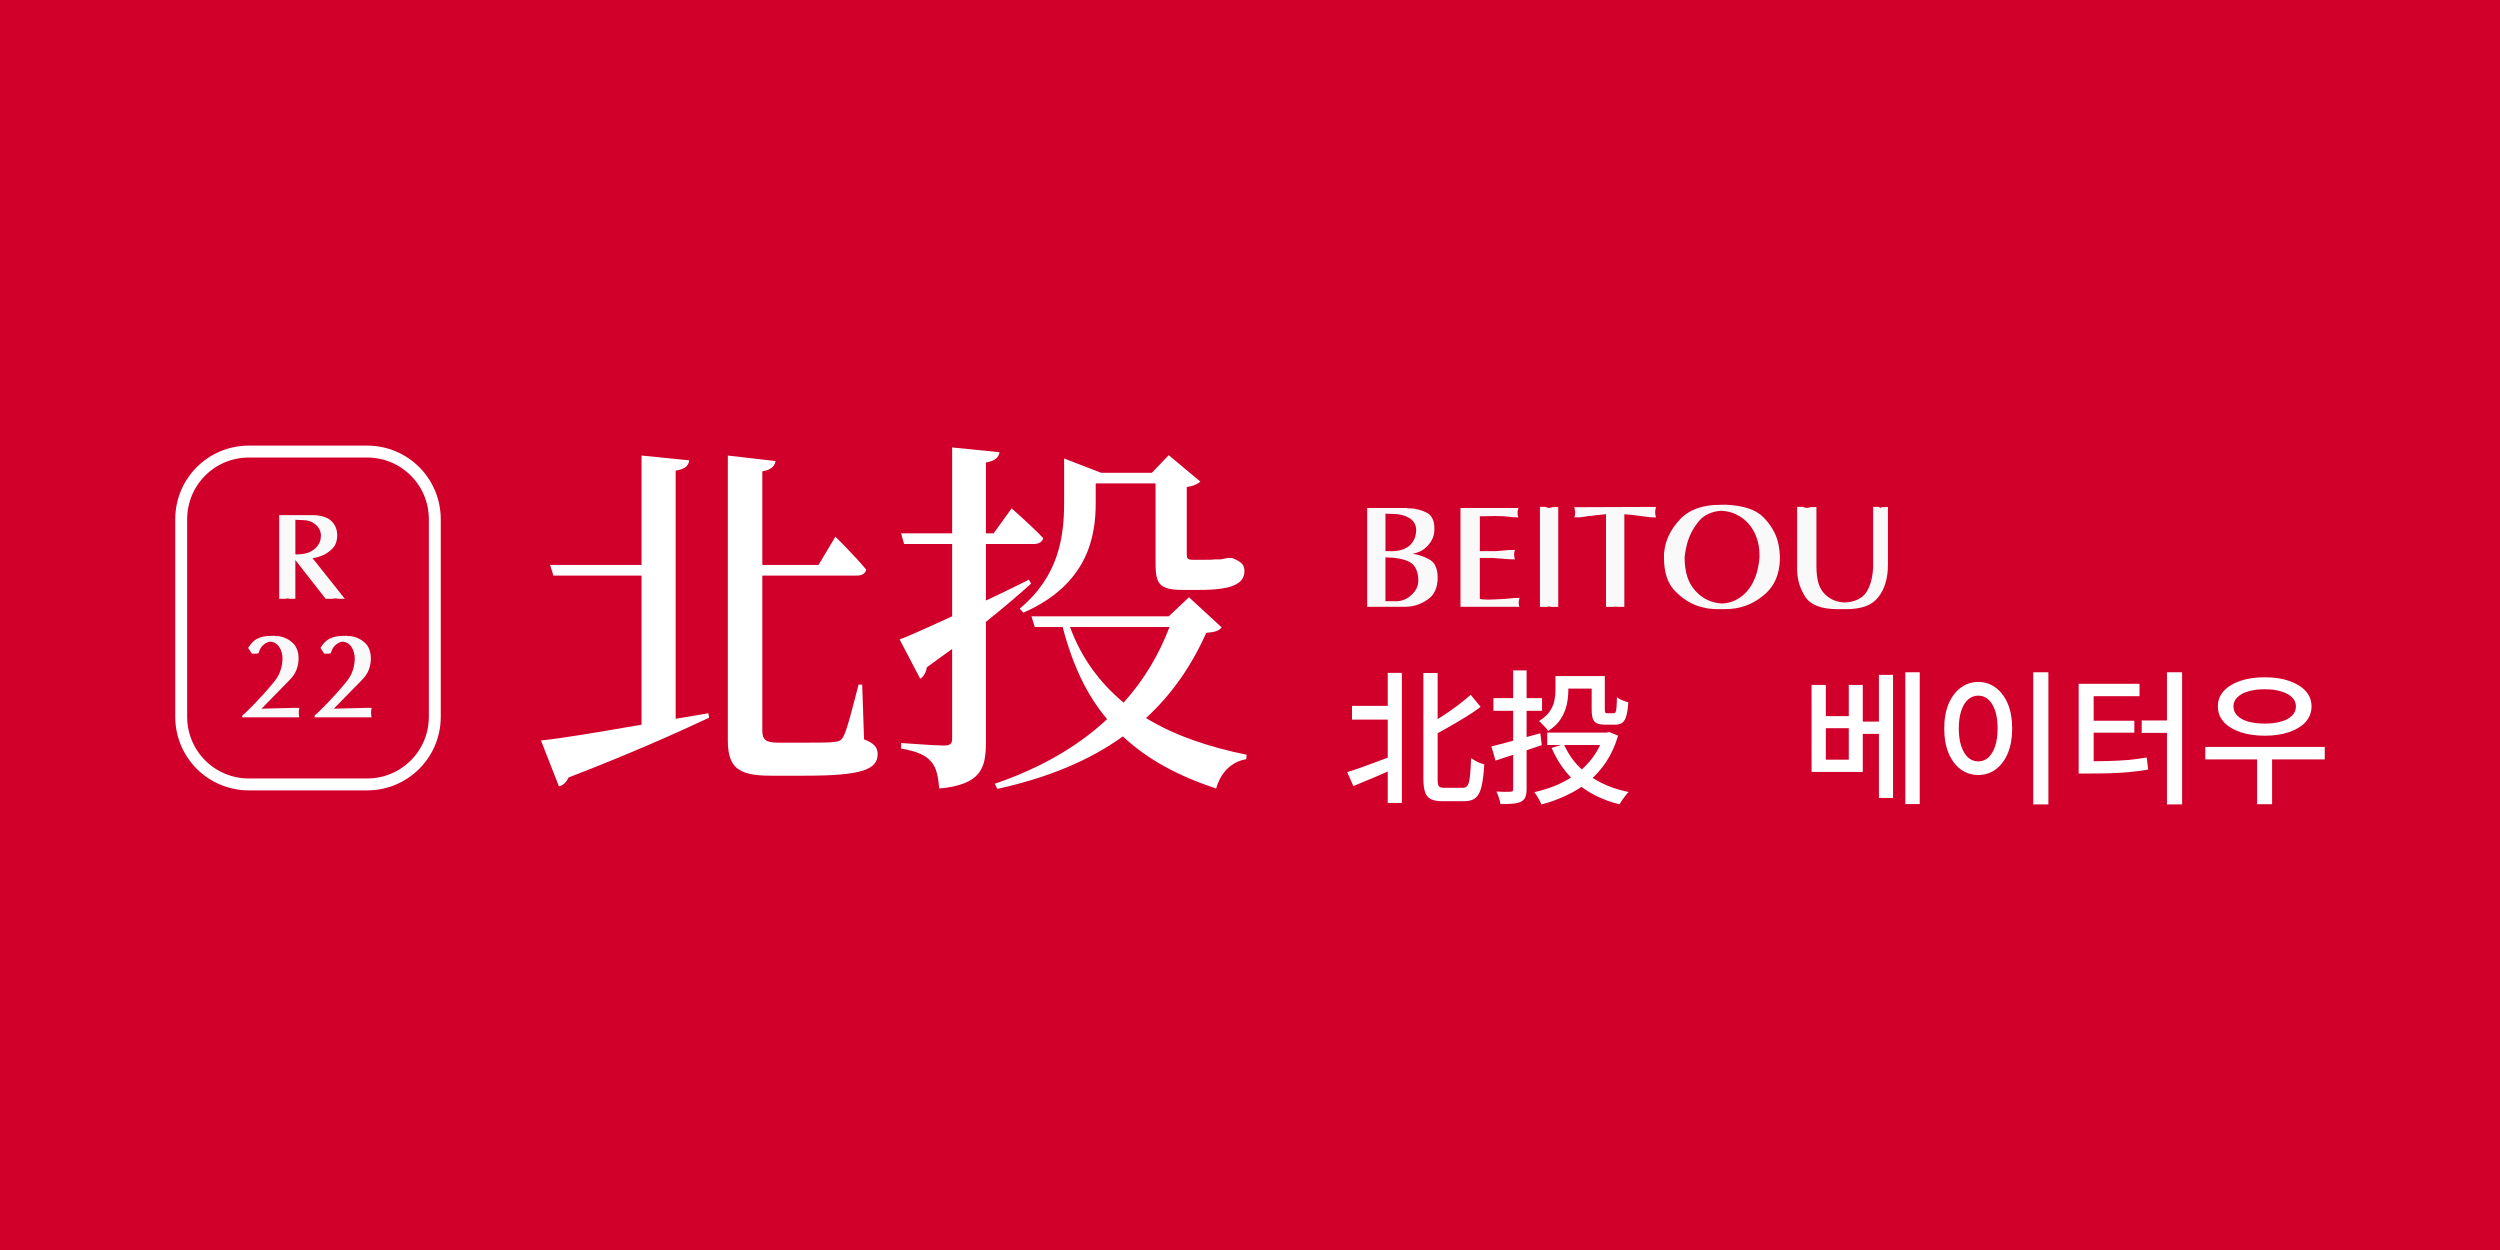
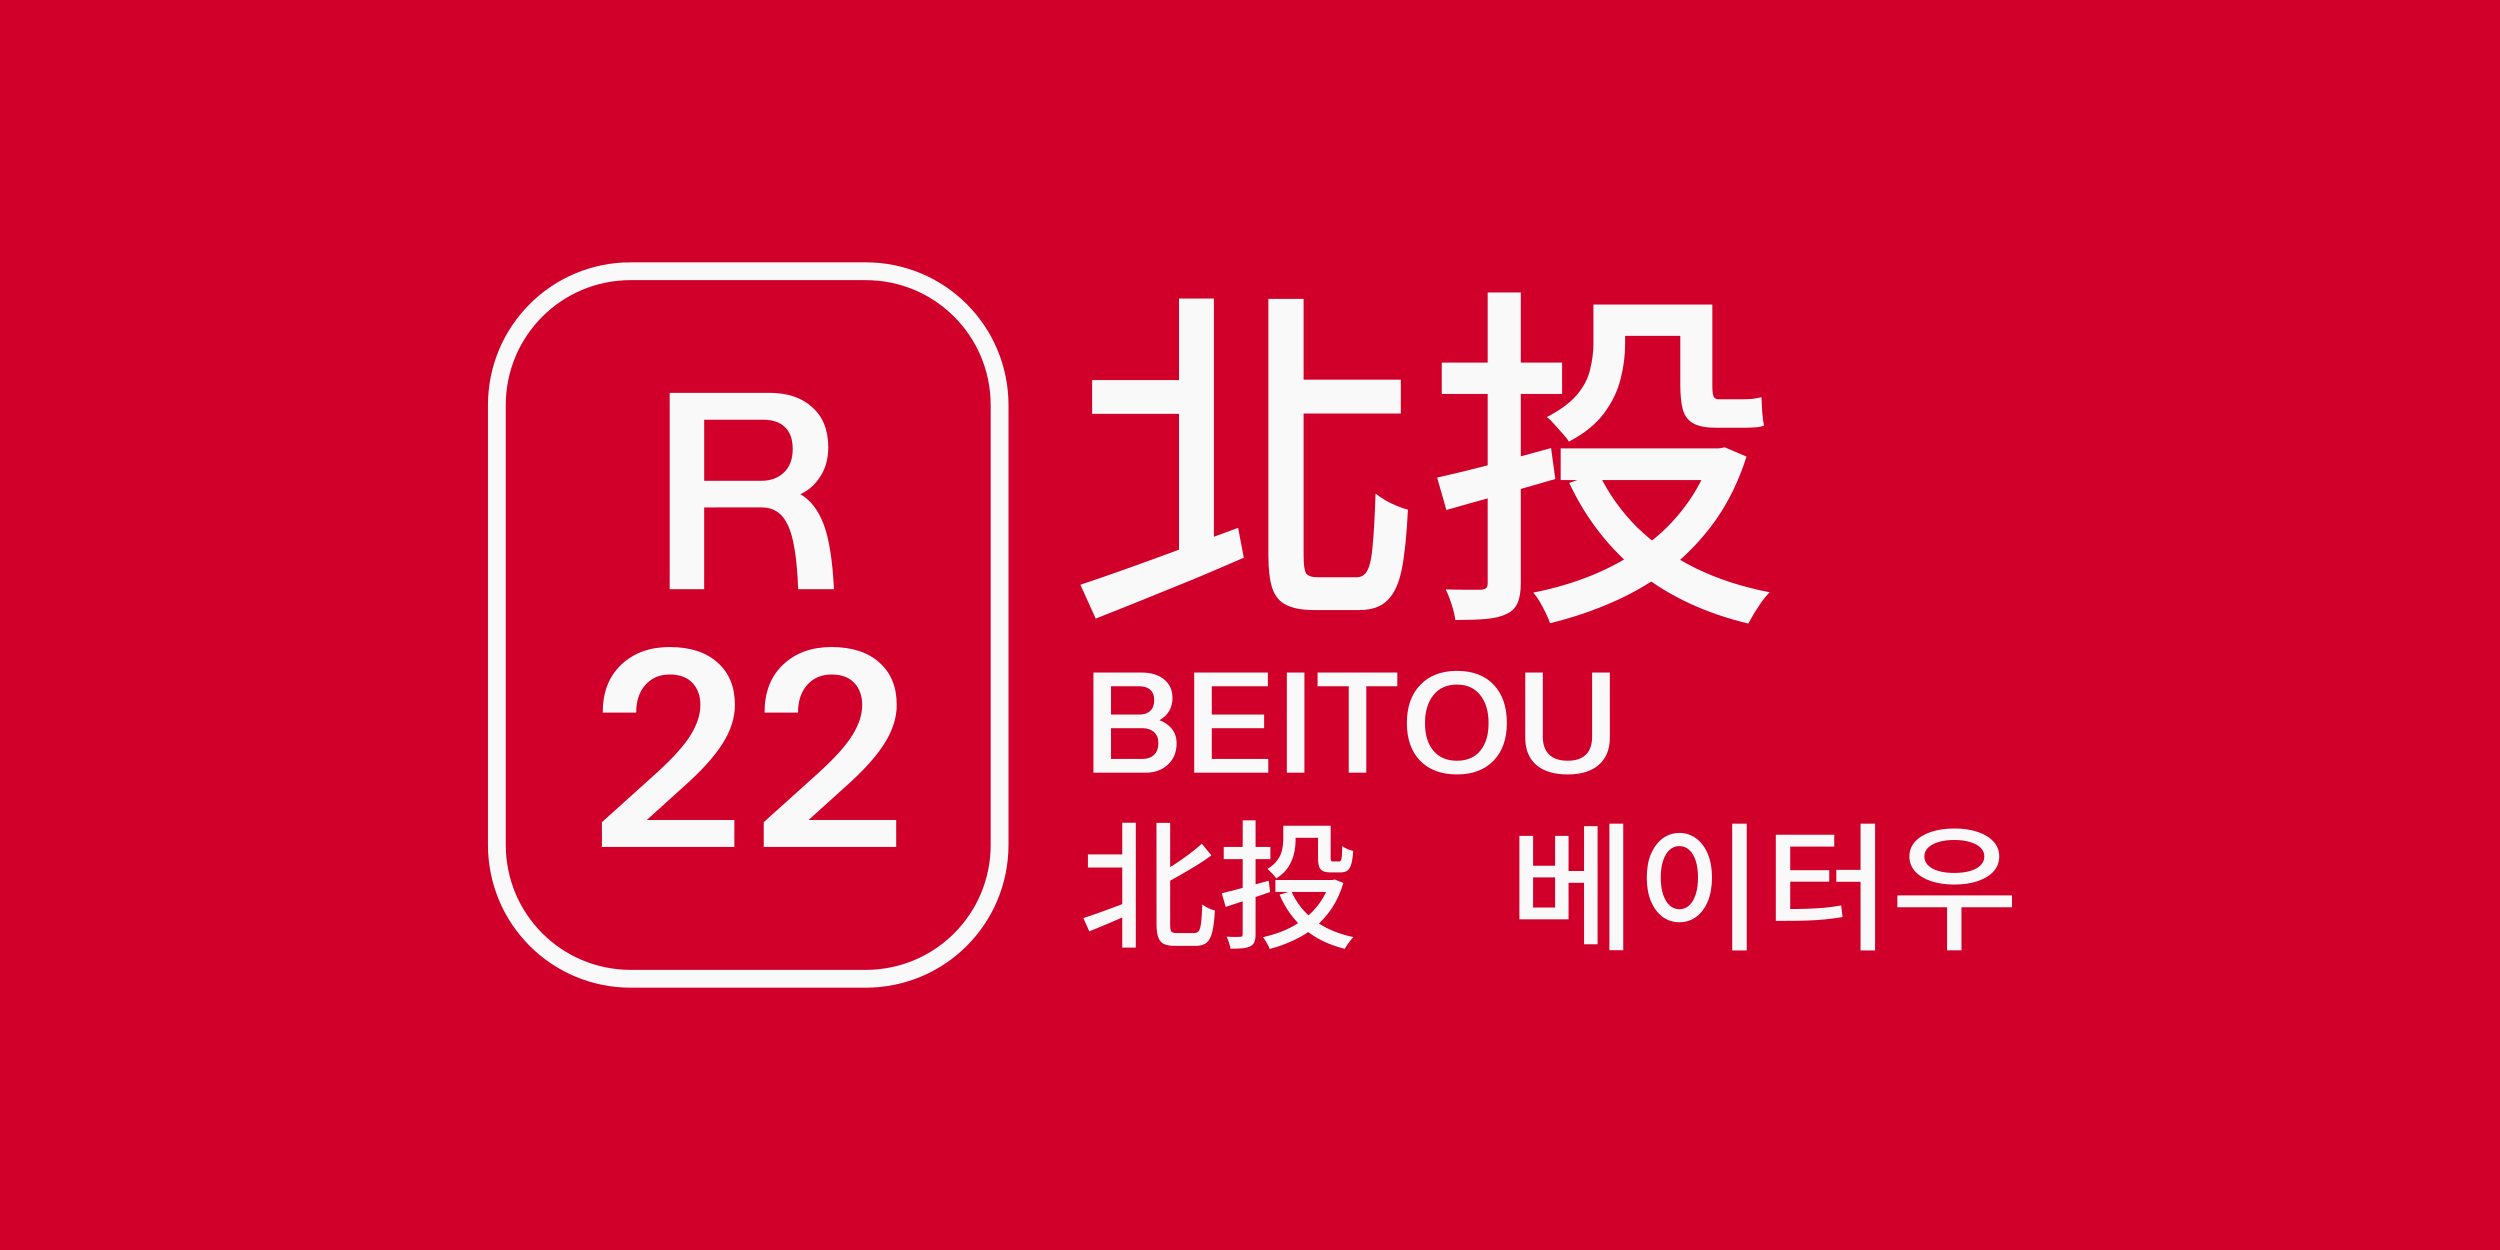
<svg xmlns="http://www.w3.org/2000/svg" width="500" height="250" viewBox="0 0 132.292 66.146" version="1.1" id="svg1">
  <defs id="defs1">
+     <rect x="560.666" y="34.145" width="279.324" height="128.591" id="rect6" />
    <rect x="157.858" y="62.351" width="329.076" height="135.094" id="rect4" />
+     <rect x="157.858" y="62.351" width="329.076" height="135.094" id="rect4-5" />
  </defs>
  <g id="layer1">
-     <path id="rect5" style="fill:#d0002b;stroke-width:0.953" d="M -2.5431316e-6,-1.2715658e-6 H 132.292 V 66.146 H -2.5431316e-6 Z" />
-     <g id="g16" transform="matrix(1.019923,0,0,1.019923,-16.89822,8.434719)">
-       <g id="g2" transform="matrix(1.07542,0,0,1.07542,18.3325,-6.187451)">
-         <g id="g4" transform="translate(1.067273)">
-           <path id="rect6" style="fill:#d0002b;stroke:#ffffff;stroke-width:0.575" d="m 9.301,19.849 h 5.701 c 1.81,0 3.267,1.457 3.267,3.267 v 9.525 c 0,1.81 -1.457,3.267 -3.267,3.267 H 9.301 c -1.81,0 -3.267,-1.457 -3.267,-3.267 v -9.525 c 0,-1.81 1.457,-3.267 3.267,-3.267 z" />
-           <path style="font-weight:bold;font-size:5.821px;line-height:1.25;font-family:'Optima Bold';-inkscape-font-specification:'Optima Bold,  Bold';fill:#f9f9f9;stroke-width:0.265" d="m 10.761,26.949 v -4.034 h 0.233 1.42 q 0.291,0.012 0.506,0.081 0.221,0.07 0.361,0.204 0.14,0.14 0.21,0.314 0.07,0.169 0.07,0.373 0,0.198 -0.058,0.361 -0.052,0.157 -0.169,0.274 -0.111,0.116 -0.239,0.204 -0.122,0.087 -0.256,0.14 -0.064,0.023 -0.128,0.047 -0.058,0.023 -0.122,0.035 -0.058,0.017 -0.116,0.029 -0.058,0.006 -0.105,0.012 l 1.56,1.962 H 13.695 q -0.023,0 -0.047,0 -0.017,0 -0.041,-0.006 -0.023,0 -0.047,0 -0.017,-0.006 -0.035,-0.012 -0.017,0 -0.035,0 -0.012,0 -0.023,0 -0.006,0 -0.012,0 -0.006,0 -0.017,0 -0.006,0.006 -0.012,0.006 -0.006,0 -0.017,0 -0.041,0.006 -0.087,0.012 -0.041,0 -0.087,0 h -0.233 l -1.461,-1.868 v 1.868 H 11.308 q -0.017,0 -0.035,0 -0.017,0 -0.035,-0.006 -0.006,0 -0.017,0 -0.006,0 -0.012,-0.006 -0.012,0 -0.017,0 -0.006,-0.006 -0.017,-0.006 -0.006,0 -0.012,0 -0.006,0 -0.006,0 -0.006,0.006 -0.012,0.006 -0.006,0 -0.012,0 -0.035,0.006 -0.07,0.012 -0.035,0 -0.07,0 h -0.233 v 0 z m 0.78,-2.154 q 0.012,0.012 0.029,0.017 0.017,0 0.035,0 0.221,-0.006 0.396,-0.041 0.175,-0.035 0.291,-0.105 0.134,-0.076 0.221,-0.157 0.093,-0.087 0.146,-0.18 0.041,-0.064 0.064,-0.128 0.029,-0.07 0.035,-0.128 0.012,-0.064 0.012,-0.111 0.006,-0.047 0.006,-0.076 0,-0.029 -0.006,-0.064 -0.006,-0.035 -0.017,-0.081 -0.006,-0.047 -0.029,-0.093 -0.023,-0.047 -0.052,-0.099 -0.041,-0.076 -0.116,-0.146 -0.076,-0.07 -0.175,-0.128 -0.099,-0.064 -0.239,-0.093 -0.14,-0.029 -0.326,-0.029 l -0.274,-0.012 v 1.653 0 z" id="text6" aria-label="R" />
-           <path style="font-weight:bold;font-size:5.821px;line-height:1.25;font-family:'Optima Bold';-inkscape-font-specification:'Optima Bold,  Bold';fill:#f9f9f9;stroke-width:0.265" d="m 9.264,29.325 q 0.099,-0.163 0.21,-0.279 0.116,-0.116 0.244,-0.175 0.128,-0.064 0.274,-0.093 0.151,-0.035 0.326,-0.035 l 0.233,-0.006 q 0.012,0.006 0.017,0.006 0.006,0 0.017,0 0.006,0.006 0.012,0.006 0.012,0 0.017,0 0.017,0 0.035,0 0.017,0 0.035,0 0.186,0.017 0.361,0.093 0.175,0.07 0.332,0.204 0.157,0.128 0.239,0.332 0.081,0.198 0.081,0.466 0,0.122 -0.023,0.25 -0.023,0.128 -0.07,0.262 -0.047,0.134 -0.14,0.274 -0.093,0.134 -0.227,0.268 l -1.327,1.356 1.595,-0.041 h 0.233 q -0.006,0.035 -0.012,0.064 -0.006,0.023 -0.012,0.052 -0.006,0.023 -0.006,0.052 0,0.023 0,0.052 0,0.029 0,0.064 0,0.029 0.006,0.058 0,0.029 0.006,0.064 0.012,0.029 0.017,0.052 H 11.505 8.985 v -0.093 q 0.047,-0.035 0.093,-0.076 0.047,-0.047 0.093,-0.087 0.047,-0.047 0.093,-0.093 0.052,-0.047 0.099,-0.099 0.017,-0.017 0.035,-0.035 0.017,-0.017 0.041,-0.035 0.017,-0.017 0.035,-0.035 0.017,-0.023 0.035,-0.041 0.017,-0.017 0.035,-0.035 0.017,-0.017 0.041,-0.041 0.017,-0.017 0.035,-0.035 0.017,-0.023 0.035,-0.041 0.18,-0.186 0.338,-0.361 0.163,-0.18 0.309,-0.349 0.146,-0.169 0.239,-0.291 0.099,-0.128 0.146,-0.215 0.041,-0.064 0.076,-0.14 0.035,-0.076 0.058,-0.151 0.029,-0.081 0.047,-0.163 0.017,-0.081 0.035,-0.169 0,-0.029 0,-0.058 0.006,-0.035 0.012,-0.064 0,-0.017 0,-0.029 0,-0.017 0.006,-0.035 0,-0.012 0,-0.029 0,-0.017 0,-0.035 0,-0.163 -0.041,-0.303 -0.041,-0.146 -0.122,-0.268 -0.07,-0.105 -0.175,-0.169 -0.105,-0.064 -0.256,-0.076 -0.076,0.006 -0.146,0.041 -0.07,0.029 -0.134,0.076 -0.076,0.058 -0.134,0.128 -0.052,0.07 -0.087,0.146 -0.006,0.023 -0.017,0.047 -0.006,0.017 -0.017,0.035 -0.006,0.023 -0.012,0.041 -0.006,0.017 -0.006,0.035 l -0.093,0.029 H 9.445 L 9.264,29.325 v 0 z m 3.487,0 q 0.099,-0.163 0.21,-0.279 0.116,-0.116 0.244,-0.175 0.128,-0.064 0.274,-0.093 0.151,-0.035 0.326,-0.035 l 0.233,-0.006 q 0.012,0.006 0.017,0.006 0.006,0 0.017,0 0.006,0.006 0.012,0.006 0.012,0 0.017,0 0.017,0 0.035,0 0.017,0 0.035,0 0.186,0.017 0.361,0.093 0.175,0.07 0.332,0.204 0.157,0.128 0.239,0.332 0.081,0.198 0.081,0.466 0,0.122 -0.023,0.25 -0.023,0.128 -0.07,0.262 -0.047,0.134 -0.14,0.274 -0.093,0.134 -0.227,0.268 l -1.327,1.356 1.595,-0.041 h 0.233 q -0.006,0.035 -0.012,0.064 -0.006,0.023 -0.012,0.052 -0.006,0.023 -0.006,0.052 0,0.023 0,0.052 0,0.029 0,0.064 0,0.029 0.006,0.058 0,0.029 0.006,0.064 0.012,0.029 0.017,0.052 h -0.233 -2.52 v -0.093 q 0.047,-0.035 0.093,-0.076 0.047,-0.047 0.093,-0.087 0.047,-0.047 0.093,-0.093 0.052,-0.047 0.099,-0.099 0.017,-0.017 0.035,-0.035 0.017,-0.017 0.041,-0.035 0.017,-0.017 0.035,-0.035 0.017,-0.023 0.035,-0.041 0.017,-0.017 0.035,-0.035 0.017,-0.017 0.041,-0.041 0.017,-0.017 0.035,-0.035 0.017,-0.023 0.035,-0.041 0.18,-0.186 0.338,-0.361 0.163,-0.18 0.309,-0.349 0.146,-0.169 0.239,-0.291 0.099,-0.128 0.146,-0.215 0.041,-0.064 0.076,-0.14 0.035,-0.076 0.058,-0.151 0.029,-0.081 0.047,-0.163 0.017,-0.081 0.035,-0.169 0,-0.029 0,-0.058 0.006,-0.035 0.012,-0.064 0,-0.017 0,-0.029 0,-0.017 0.006,-0.035 0,-0.012 0,-0.029 0,-0.017 0,-0.035 0,-0.163 -0.041,-0.303 -0.041,-0.146 -0.122,-0.268 -0.07,-0.105 -0.175,-0.169 -0.105,-0.064 -0.256,-0.076 -0.076,0.006 -0.146,0.041 -0.07,0.029 -0.134,0.076 -0.076,0.058 -0.134,0.128 -0.052,0.07 -0.087,0.146 -0.006,0.023 -0.017,0.047 -0.006,0.017 -0.017,0.035 -0.006,0.023 -0.012,0.041 -0.006,0.017 -0.006,0.035 l -0.093,0.029 h -0.233 l -0.18,-0.274 v 0 z" id="text6-8" aria-label="22" />
+     <rect style="fill:#d0002b;fill-opacity:1;stroke:none;stroke-width:0.953;stroke-dasharray:none" id="rect5" width="132.292" height="66.146" x="-2.5431316e-06" y="-1.2715658e-06" ry="0" />
+     <text xml:space="preserve" transform="matrix(0.3161529,0,0,0.3161529,-10.47434,-6.446201)" id="text6" style="font-size:55px;line-height:1.25;font-family:'Microsoft JhengHei';-inkscape-font-specification:'Microsoft JhengHei';white-space:pre;shape-inside:url(#rect6);display:inline" />
+     <g id="g4" transform="translate(13.01158,-9.518548)">
+       <g id="g6" transform="translate(-19.05673)">
+         <g id="g5" transform="translate(23.51355,9.518547)">
+           <path id="rect1" style="fill-opacity:0;stroke:#f9f9f9;stroke-width:0.943" d="m 15.913,14.353 h 12.425 c 3.927,0 7.089,3.161 7.089,7.089 v 23.263 c 0,3.927 -3.161,7.089 -7.089,7.089 H 15.913 c -3.927,0 -7.089,-3.161 -7.089,-7.089 V 21.441 c 0,-3.927 3.161,-7.089 7.089,-7.089 z" />
+           <path style="font-size:14.371px;line-height:1.25;font-family:'AR UDJingXiHeiE1G30 EB';-inkscape-font-specification:'AR UDJingXiHeiE1G30 EB';fill:#f9f9f9;stroke-width:0.299" d="m 24.479,23.762 q 0,-0.762 -0.402,-1.15 -0.402,-0.402 -1.164,-0.402 h -3.118 v 3.233 h 3.018 q 0.747,0 1.207,-0.445 0.46,-0.445 0.46,-1.236 z m -4.685,3.09 v 4.326 h -1.825 v -10.39 h 5.288 q 1.423,0 2.256,0.762 0.848,0.747 0.848,2.127 0,0.905 -0.431,1.552 -0.417,0.647 -1.049,0.92 0.805,0.46 1.236,1.595 0.431,1.135 0.546,3.435 H 24.767 Q 24.68,28.763 24.235,27.814 23.804,26.851 22.841,26.851 Z" id="text2" aria-label="R" />
+           <path style="font-size:14.392px;line-height:1.25;font-family:'AR UDJingXiHeiE1G30 EB';-inkscape-font-specification:'AR UDJingXiHeiE1G30 EB';fill:#f9f9f9;stroke-width:0.262" d="m 14.426,37.707 q 0,-1.612 0.979,-2.533 0.979,-0.935 2.562,-0.935 1.626,0 2.533,0.82 0.921,0.806 0.921,2.245 0,1.022 -0.662,2.058 -0.648,1.022 -2.044,2.259 l -1.957,1.77 h 4.634 v 1.425 H 14.383 V 43.507 l 2.907,-2.619 q 1.281,-1.166 1.785,-1.986 0.518,-0.835 0.518,-1.597 0,-0.72 -0.417,-1.166 -0.417,-0.446 -1.209,-0.446 -0.792,0 -1.281,0.547 -0.489,0.547 -0.489,1.468 z m 8.563,0 q 0,-1.612 0.979,-2.533 0.979,-0.935 2.562,-0.935 1.626,0 2.533,0.82 0.921,0.806 0.921,2.245 0,1.022 -0.662,2.058 -0.648,1.022 -2.044,2.259 l -1.957,1.77 h 4.634 v 1.425 H 22.946 V 43.507 l 2.907,-2.619 q 1.281,-1.166 1.785,-1.986 0.518,-0.835 0.518,-1.597 0,-0.72 -0.417,-1.166 -0.417,-0.446 -1.209,-0.446 -0.792,0 -1.281,0.547 -0.489,0.547 -0.489,1.468 z" id="text3" aria-label="22" />
+           <path style="font-weight:500;font-size:72px;line-height:1.25;font-family:'Noto Sans TC';-inkscape-font-specification:'Noto Sans TC Medium';white-space:pre;fill:#f9f9f9" d="m 162.249,92.385 h 21.24 v 6.84 h -21.24 z m 35.64,-16.416 h 7.128 v 51.912 q 0,2.808 0.504,3.6 0.576,0.792 2.448,0.792 0.504,0 1.512,0 1.08,0 2.304,0 1.224,0 2.304,0 1.08,0 1.584,0 1.512,0 2.232,-1.368 0.792,-1.44 1.08,-5.112 0.36,-3.744 0.576,-10.44 0.864,0.648 2.016,1.368 1.152,0.648 2.376,1.152 1.224,0.504 2.16,0.72 -0.36,7.488 -1.224,11.952 -0.864,4.392 -2.88,6.336 -1.944,2.016 -5.688,2.016 -0.576,0 -1.872,0 -1.296,0 -2.808,0 -1.512,0 -2.808,0 -1.224,0 -1.8,0 -3.456,0 -5.472,-1.008 -2.016,-0.936 -2.88,-3.384 -0.792,-2.448 -0.792,-6.696 z m -18.072,-0.072 h 7.056 v 53.496 h -7.056 z m -19.944,57.888 q 3.888,-1.296 9.144,-3.168 5.256,-1.872 11.088,-4.032 5.904,-2.16 11.664,-4.32 l 1.152,6.048 q -5.112,2.232 -10.44,4.464 -5.328,2.16 -10.296,4.176 -4.968,2.016 -9.216,3.672 z m 41.76,-41.472 h 23.04 v 6.84 h -23.04 z m 30.384,19.8 q 4.536,-1.008 10.656,-2.592 6.12,-1.656 12.384,-3.384 l 0.864,6.264 q -5.688,1.656 -11.52,3.312 -5.76,1.584 -10.512,2.952 z m 0.936,-23.256 h 24.336 v 6.336 h -24.336 z m 9.288,-14.184 h 6.696 v 58.752 q 0,2.592 -0.648,4.032 -0.648,1.512 -2.232,2.232 -1.584,0.792 -4.104,1.008 -2.52,0.216 -6.264,0.216 -0.144,-1.296 -0.72,-3.096 -0.576,-1.8 -1.224,-3.096 2.304,0.072 4.32,0.072 2.088,0 2.808,0 0.792,-0.072 1.08,-0.36 0.288,-0.288 0.288,-1.008 z m 22.896,2.448 h 19.152 v 6.336 h -19.152 z m -8.136,29.088 h 32.976 v 6.408 h -32.976 z m 30.6,0 h 1.368 l 1.224,-0.216 4.392,1.872 q -2.304,7.272 -6.264,12.888 -3.96,5.544 -9.144,9.648 -5.184,4.032 -11.376,6.768 -6.12,2.736 -12.96,4.392 -0.288,-0.936 -0.864,-2.088 -0.576,-1.152 -1.224,-2.304 -0.648,-1.08 -1.296,-1.8 6.264,-1.224 11.952,-3.528 5.76,-2.376 10.512,-5.832 4.824,-3.456 8.28,-8.136 3.528,-4.68 5.4,-10.584 z m -22.968,4.896 q 2.952,6.192 7.848,11.088 4.968,4.824 11.736,8.208 6.768,3.312 15.048,4.896 -0.72,0.72 -1.584,1.872 -0.792,1.152 -1.512,2.304 -0.72,1.224 -1.224,2.16 -12.888,-3.096 -21.96,-10.224 -9.072,-7.2 -14.256,-18.216 z m -1.008,-33.984 h 6.408 v 8.064 q 0,3.456 -0.936,7.056 -0.864,3.528 -3.312,6.84 -2.448,3.312 -7.128,5.76 -0.36,-0.648 -1.224,-1.584 -0.864,-1.008 -1.728,-1.944 -0.864,-1.008 -1.512,-1.44 4.176,-2.16 6.192,-4.608 2.016,-2.448 2.592,-5.112 0.648,-2.664 0.648,-5.112 z m 17.568,0 h 6.48 v 16.272 q 0,1.584 0.216,2.232 0.216,0.648 1.08,0.648 0.432,0 1.44,0 1.008,0 1.944,0 1.008,0 1.44,0 0.864,0 1.944,-0.072 1.152,-0.144 1.872,-0.36 0.072,1.296 0.144,2.952 0.144,1.656 0.36,2.808 -0.72,0.288 -1.872,0.36 -1.152,0.072 -2.304,0.072 -0.576,0 -1.728,0 -1.08,0 -2.16,0 -1.08,0 -1.656,0 -2.952,0 -4.536,-0.864 -1.584,-0.864 -2.16,-2.808 -0.504,-1.944 -0.504,-5.04 z" id="text4" transform="matrix(0.2616676,0,0,0.2616676,-2.1315,-4.06332)" aria-label="北投" />
+           <path style="font-size:7.327px;line-height:1.25;font-family:'AR UDJingXiHeiE1G30 EB';-inkscape-font-specification:'AR UDJingXiHeiE1G30 EB';fill:#f9f9f9;stroke-width:0.262" d="m 43.176,40.886 h -2.784 v -5.297 h 2.55 q 0.755,0 1.194,0.366 0.44,0.366 0.44,0.974 0,0.396 -0.176,0.696 -0.169,0.293 -0.513,0.484 0.447,0.176 0.674,0.484 0.234,0.308 0.234,0.733 0,0.703 -0.462,1.136 -0.462,0.425 -1.158,0.425 z m 0.432,-3.839 q 0,-0.359 -0.205,-0.542 -0.205,-0.19 -0.593,-0.19 h -1.487 v 1.495 h 1.539 q 0.33,0 0.535,-0.19 0.212,-0.198 0.212,-0.571 z m 0.22,2.271 q 0,-0.381 -0.234,-0.579 -0.227,-0.205 -0.601,-0.205 h -1.67 v 1.627 h 1.656 q 0.388,0 0.615,-0.212 0.234,-0.212 0.234,-0.63 z m 5.817,1.568 h -3.92 v -5.297 h 3.898 v 0.725 h -2.967 v 1.495 h 2.769 v 0.725 h -2.769 v 1.627 h 2.989 z m 1.912,-5.297 v 5.297 h -0.93 v -5.297 z m 2.345,0.725 h -1.649 v -0.725 h 4.22 v 0.725 h -1.641 v 4.572 h -0.93 z m 8.367,1.949 q 0,1.275 -0.711,2 -0.703,0.718 -1.927,0.718 -1.246,0 -1.949,-0.725 -0.703,-0.725 -0.703,-1.993 0,-1.289 0.711,-2.022 0.711,-0.74 1.942,-0.74 1.246,0 1.942,0.733 0.696,0.733 0.696,2.029 z m -2.638,1.993 q 0.799,0 1.231,-0.528 0.44,-0.528 0.44,-1.465 0,-0.93 -0.44,-1.48 -0.44,-0.557 -1.231,-0.557 -0.806,0 -1.253,0.564 -0.44,0.557 -0.44,1.473 0,0.938 0.447,1.465 0.447,0.528 1.246,0.528 z m 8.089,-1.224 q 0,0.923 -0.579,1.436 -0.579,0.513 -1.649,0.513 -1.084,0 -1.67,-0.506 -0.579,-0.506 -0.579,-1.436 v -3.451 h 0.93 v 3.407 q 0,0.601 0.33,0.93 0.33,0.33 0.989,0.33 0.623,0 0.952,-0.315 0.337,-0.322 0.337,-0.96 v -3.392 h 0.938 z" id="text5" aria-label="BEITOU" />
+           <path d="m 40.101,45.212 h 2.161 v 0.696 h -2.161 z m 3.627,-1.67 h 0.725 v 5.37 q 0,0.293 0.059,0.381 0.066,0.081 0.286,0.081 0.051,0 0.176,0 0.132,0 0.286,0 0.154,0 0.286,0 0.132,0 0.19,0 0.161,0 0.242,-0.125 0.081,-0.132 0.117,-0.462 0.037,-0.33 0.059,-0.923 0.088,0.066 0.205,0.132 0.117,0.066 0.242,0.117 0.125,0.044 0.22,0.066 -0.037,0.681 -0.132,1.099 -0.088,0.41 -0.293,0.593 -0.205,0.183 -0.593,0.183 -0.059,0 -0.212,0 -0.154,0 -0.337,0 -0.183,0 -0.337,0 -0.147,0 -0.205,0 -0.381,0 -0.593,-0.103 -0.212,-0.103 -0.3,-0.359 -0.088,-0.249 -0.088,-0.696 z m -1.81,-0.007 h 0.718 v 6.609 h -0.718 z m 4.213,1.114 0.506,0.615 q -0.352,0.264 -0.769,0.52 -0.418,0.256 -0.857,0.506 -0.432,0.249 -0.85,0.469 -0.037,-0.117 -0.125,-0.278 -0.081,-0.161 -0.154,-0.264 0.403,-0.22 0.813,-0.484 0.41,-0.271 0.784,-0.55 0.374,-0.286 0.652,-0.535 z m -6.272,3.934 q 0.3,-0.095 0.689,-0.234 0.388,-0.139 0.821,-0.3 0.44,-0.161 0.879,-0.33 l 0.132,0.63 q -0.564,0.249 -1.15,0.498 -0.579,0.242 -1.055,0.44 z m 10.58,-4.887 h 0.652 v 0.755 q 0,0.33 -0.081,0.703 -0.081,0.366 -0.3,0.718 -0.22,0.344 -0.645,0.615 -0.037,-0.073 -0.125,-0.169 -0.088,-0.103 -0.183,-0.19 -0.088,-0.095 -0.154,-0.147 0.366,-0.227 0.542,-0.491 0.183,-0.264 0.234,-0.535 0.059,-0.271 0.059,-0.52 z m 0.337,0 h 1.824 v 0.637 h -1.824 z m 1.502,0 h 0.667 v 1.685 q 0,0.132 0.022,0.169 0.029,0.037 0.11,0.037 0.029,0 0.088,0 0.066,0 0.132,0 0.073,0 0.095,0 0.066,0 0.095,-0.051 0.037,-0.059 0.051,-0.234 0.015,-0.176 0.022,-0.528 0.103,0.081 0.271,0.154 0.169,0.066 0.308,0.103 -0.029,0.447 -0.103,0.696 -0.066,0.242 -0.205,0.344 -0.132,0.095 -0.359,0.095 -0.059,0 -0.161,0 -0.103,0 -0.205,0 -0.095,0 -0.147,0 -0.264,0 -0.41,-0.066 -0.147,-0.066 -0.212,-0.234 -0.059,-0.176 -0.059,-0.476 z m -2.257,2.872 h 3.092 v 0.63 h -3.092 z m 2.879,0 h 0.139 l 0.125,-0.029 0.454,0.183 q -0.22,0.747 -0.601,1.326 -0.381,0.571 -0.887,0.996 -0.506,0.418 -1.121,0.703 -0.608,0.293 -1.289,0.469 -0.029,-0.095 -0.095,-0.212 -0.059,-0.11 -0.132,-0.227 -0.066,-0.11 -0.132,-0.183 0.623,-0.139 1.187,-0.381 0.564,-0.249 1.026,-0.608 0.469,-0.366 0.806,-0.843 0.344,-0.484 0.52,-1.084 z m -2.037,0.586 q 0.403,0.93 1.238,1.561 0.843,0.623 2.051,0.872 -0.073,0.066 -0.161,0.183 -0.088,0.117 -0.169,0.227 -0.073,0.117 -0.132,0.212 -1.253,-0.308 -2.117,-1.033 -0.857,-0.725 -1.333,-1.832 z m -3.678,0.117 q 0.308,-0.081 0.711,-0.183 0.403,-0.11 0.857,-0.234 0.454,-0.125 0.916,-0.249 l 0.073,0.601 q -0.608,0.205 -1.231,0.418 -0.615,0.205 -1.121,0.366 z m 0.103,-2.454 h 2.469 v 0.645 h -2.469 z m 1.004,-1.407 h 0.681 v 6.023 q 0,0.271 -0.066,0.418 -0.059,0.147 -0.22,0.227 -0.161,0.081 -0.418,0.103 -0.249,0.022 -0.623,0.022 -0.015,-0.132 -0.081,-0.315 -0.059,-0.183 -0.125,-0.322 0.234,0.007 0.432,0.015 0.205,0 0.278,-0.007 0.081,0 0.11,-0.029 0.029,-0.029 0.029,-0.11 z" id="text5-9" style="font-weight:500;font-size:7.327px;line-height:1.25;font-family:'Noto Sans JP';-inkscape-font-specification:'Noto Sans JP Medium';fill:#f9f9f9;stroke-width:0.262" aria-label="北投" />
+           <path style="font-weight:500;font-size:7.327px;line-height:1.25;font-family:'Noto Sans KR';-inkscape-font-specification:'Noto Sans KR Medium';fill:#f9f9f9;stroke-width:0.262" d="m 62.933,44.23 h 0.725 v 1.583 h 1.165 v -1.583 h 0.711 v 4.418 h -2.601 z m 0.725,2.198 v 1.597 h 1.165 v -1.597 z m 4.037,-2.843 h 0.733 v 6.697 h -0.733 z m -2.286,2.506 h 1.209 v 0.623 h -1.209 z m 0.945,-2.374 h 0.718 v 6.25 h -0.718 z m 7.84,-0.132 h 0.769 v 6.711 h -0.769 z m -2.791,0.491 q 0.498,0 0.887,0.293 0.396,0.293 0.615,0.821 0.22,0.528 0.22,1.246 0,0.725 -0.22,1.26 -0.22,0.528 -0.615,0.821 -0.388,0.286 -0.887,0.286 -0.498,0 -0.894,-0.286 -0.388,-0.293 -0.615,-0.821 -0.22,-0.535 -0.22,-1.26 0,-0.718 0.22,-1.246 0.227,-0.528 0.615,-0.821 0.396,-0.293 0.894,-0.293 z m 0,0.696 q -0.293,0 -0.52,0.198 -0.22,0.198 -0.344,0.571 -0.125,0.374 -0.125,0.894 0,0.528 0.125,0.901 0.125,0.374 0.344,0.579 0.227,0.198 0.52,0.198 0.293,0 0.513,-0.198 0.22,-0.205 0.344,-0.579 0.125,-0.374 0.125,-0.901 0,-0.52 -0.125,-0.894 Q 72.136,45.167 71.916,44.97 71.696,44.772 71.403,44.772 Z m 9.583,-1.187 h 0.769 v 6.711 h -0.769 z m -1.282,2.447 h 1.385 v 0.63 h -1.385 z m -3.202,2.073 h 0.52 q 0.601,0 1.084,-0.015 0.491,-0.015 0.938,-0.051 0.447,-0.044 0.916,-0.125 l 0.073,0.615 q -0.484,0.081 -0.945,0.125 -0.454,0.044 -0.96,0.059 -0.498,0.015 -1.106,0.015 h -0.52 z m 0,-3.934 h 3.092 v 0.63 h -2.33 v 3.502 h -0.762 z m 0.571,1.876 h 2.257 v 0.608 h -2.257 z m 5.861,1.333 h 6.066 v 0.63 h -6.066 z m 2.63,0.403 h 0.762 v 2.506 h -0.762 z m 0.388,-3.942 q 0.703,0 1.238,0.183 0.535,0.183 0.835,0.513 0.3,0.33 0.3,0.784 0,0.454 -0.3,0.791 -0.3,0.33 -0.835,0.513 -0.535,0.183 -1.238,0.183 -0.703,0 -1.246,-0.183 -0.535,-0.183 -0.835,-0.513 -0.3,-0.337 -0.3,-0.791 0,-0.454 0.3,-0.784 0.3,-0.33 0.835,-0.513 0.542,-0.183 1.246,-0.183 z m -0.007,0.608 q -0.476,0 -0.835,0.11 -0.352,0.103 -0.55,0.3 -0.198,0.19 -0.198,0.462 0,0.271 0.198,0.469 0.198,0.198 0.55,0.3 0.359,0.103 0.835,0.103 0.484,0 0.835,-0.103 0.359,-0.103 0.557,-0.3 0.198,-0.198 0.198,-0.469 0,-0.271 -0.198,-0.462 -0.198,-0.198 -0.557,-0.3 -0.352,-0.11 -0.835,-0.11 z" id="text5-9-8" aria-label="베이터우" />
        </g>
      </g>
-       <path style="font-weight:600;font-size:19.049px;line-height:1.25;font-family:'Noto Serif TC';-inkscape-font-specification:'Noto Serif TC Semi-Bold';letter-spacing:0px;fill:#ffffff;stroke-width:0.34" d="M 51.624,29.023 V 16.146 c 0.514,-0.076 0.667,-0.267 0.705,-0.533 l -2.476,-0.248 v 5.677 h -4.743 l 0.171,0.552 h 4.572 v 7.734 c -2.286,0.4 -4.229,0.724 -5.219,0.819 l 0.933,2.381 c 0.21,-0.038 0.4,-0.229 0.495,-0.457 3.353,-1.295 5.677,-2.343 7.296,-3.105 l -0.038,-0.229 z m 9.677,-1.772 h -0.19 c -0.305,1.2 -0.61,2.4 -0.8,2.724 -0.114,0.19 -0.248,0.229 -0.457,0.248 -0.229,0.038 -0.743,0.038 -1.391,0.038 h -1.524 c -0.667,0 -0.819,-0.171 -0.819,-0.629 v -8.039 h 4.896 c 0.267,0 0.438,-0.095 0.495,-0.305 C 60.959,20.603 59.911,19.575 59.911,19.575 l -0.876,1.467 H 56.12 V 16.184 c 0.476,-0.076 0.648,-0.286 0.686,-0.533 l -2.476,-0.286 v 14.763 c 0,1.41 0.514,1.848 2.229,1.848 h 1.772 c 2.972,0 3.772,-0.324 3.772,-1.124 0,-0.324 -0.152,-0.552 -0.705,-0.762 z m 8.363,-3.734 c 3.391,-1.486 3.753,-4.019 3.753,-5.696 v -1.01 h 3.105 v 4.134 c 0,1.029 0.152,1.391 1.391,1.391 h 0.914 c 1.714,0 2.305,-0.343 2.305,-0.972 0,-0.343 -0.152,-0.476 -0.591,-0.667 l -0.076,-0.019 h -0.19 c -0.114,0.019 -0.267,0.057 -0.381,0.076 h -0.324 c -0.114,0.019 -0.324,0.019 -0.533,0.019 h -0.591 c -0.267,0 -0.305,-0.076 -0.305,-0.286 v -3.486 c 0.343,-0.057 0.571,-0.152 0.705,-0.286 L 77.207,15.346 76.331,16.26 h -2.629 l -1.924,-0.743 v 2.305 c 0,1.772 -0.286,3.81 -2.305,5.486 z m 0.286,-1.714 c -0.743,0.381 -1.505,0.743 -2.229,1.086 v -2.934 h 2.476 c 0.248,0 0.457,-0.095 0.495,-0.305 -0.61,-0.648 -1.638,-1.543 -1.638,-1.543 l -0.933,1.295 h -0.4 v -3.676 c 0.476,-0.076 0.667,-0.267 0.705,-0.533 l -2.457,-0.248 v 4.457 h -2.648 l 0.152,0.552 h 2.495 v 3.753 c -1.2,0.552 -2.172,0.991 -2.724,1.2 l 1.067,2.038 c 0.19,-0.114 0.305,-0.343 0.343,-0.591 0.457,-0.343 0.895,-0.648 1.314,-0.952 v 4.648 c 0,0.267 -0.095,0.362 -0.438,0.362 -0.4,0 -2.21,-0.133 -2.21,-0.133 v 0.286 c 0.857,0.152 1.295,0.362 1.562,0.686 0.267,0.286 0.362,0.762 0.419,1.391 2.172,-0.21 2.419,-1.048 2.419,-2.4 v -6.248 c 0.952,-0.762 1.753,-1.448 2.343,-1.981 z m 7.296,2.457 c -0.552,1.448 -1.333,2.762 -2.381,3.924 -1.219,-1.01 -2.191,-2.305 -2.781,-3.924 z m 1.01,-1.543 -1.048,0.991 h -7.124 l 0.171,0.552 h 1.448 c 0.514,1.981 1.257,3.543 2.305,4.781 -1.524,1.429 -3.486,2.553 -5.829,3.353 l 0.133,0.267 c 2.667,-0.591 4.8,-1.486 6.515,-2.724 1.295,1.219 2.895,2.057 4.838,2.705 0.248,-0.857 0.8,-1.391 1.562,-1.524 l 0.019,-0.229 c -1.943,-0.4 -3.734,-0.991 -5.219,-1.905 1.352,-1.238 2.381,-2.743 3.124,-4.419 0.438,-0.038 0.648,-0.095 0.8,-0.286 z" id="text7" aria-label="北投" />
-       <path style="font-weight:bold;font-size:7.484px;line-height:1.25;font-family:'Optima Bold';-inkscape-font-specification:'Optima Bold,  Bold';fill:#f9f9f9;stroke-width:0.34" d="m 87.501,23.214 v -5.126 h 0.299 1.774 q 0.015,0.015 0.03,0.015 0.022,0 0.037,0 0.015,0 0.03,0 0.022,0 0.037,0 0.239,0.007 0.456,0.067 0.217,0.052 0.419,0.157 0.202,0.097 0.299,0.299 0.105,0.195 0.105,0.494 v 0.022 0.022 0.03 0.022 q 0,0.225 -0.082,0.427 -0.082,0.195 -0.239,0.374 -0.157,0.18 -0.359,0.292 -0.202,0.105 -0.442,0.15 0.262,0.045 0.494,0.127 0.232,0.082 0.419,0.202 0.195,0.12 0.284,0.352 0.097,0.225 0.097,0.554 0,0.397 -0.135,0.688 -0.127,0.284 -0.389,0.456 -0.254,0.18 -0.546,0.277 -0.284,0.09 -0.599,0.097 h -0.299 q -0.007,0 -0.022,0 -0.007,0 -0.015,0 -0.015,0 -0.022,0 -0.007,0 -0.022,0 -0.022,0 -0.045,0 -0.015,0 -0.03,0 h -1.534 v 0 z m 0.95,-0.292 h 0.412 q 0.262,0.015 0.464,-0.045 0.21,-0.067 0.374,-0.195 0.157,-0.127 0.262,-0.262 0.105,-0.142 0.157,-0.299 0,-0.015 0,-0.03 0.007,-0.015 0.015,-0.037 0,-0.015 0,-0.03 0.007,-0.015 0.007,-0.03 0.007,-0.03 0.007,-0.06 0.007,-0.03 0.007,-0.06 0,-0.374 -0.12,-0.621 -0.112,-0.254 -0.352,-0.374 -0.202,-0.105 -0.509,-0.165 -0.307,-0.06 -0.726,-0.067 v 2.275 z m 0,-2.597 h 0.172 q 0.329,0.015 0.584,-0.045 0.254,-0.067 0.434,-0.195 0.172,-0.127 0.269,-0.314 0.105,-0.187 0.127,-0.434 v -0.03 l 0.007,-0.022 v -0.015 -0.022 q 0,-0.21 -0.09,-0.374 -0.09,-0.165 -0.269,-0.269 -0.18,-0.105 -0.389,-0.157 -0.202,-0.052 -0.434,-0.052 l -0.412,-0.015 v 1.946 z m 3.891,2.889 v -5.126 h 0.299 2.709 q -0.007,0.037 -0.015,0.067 -0.007,0.022 -0.015,0.045 0,0.007 -0.007,0.022 0,0.007 0,0.015 -0.007,0.015 -0.007,0.022 0,0.007 0,0.022 v 0.015 0.03 q 0,0.037 0,0.067 0,0.022 0.007,0.052 0,0.015 0,0.03 0.007,0.015 0.015,0.03 0.007,0.022 0.007,0.037 0.007,0.015 0.015,0.03 L 95.052,18.567 q -0.112,-0.015 -0.225,-0.03 -0.112,-0.015 -0.239,-0.022 -0.12,-0.007 -0.247,-0.007 -0.12,-0.007 -0.247,-0.007 0,0 0,0 0,0 0,0 -0.007,0 -0.007,0 0,0 0,0 -0.03,0.007 -0.06,0.007 -0.022,0 -0.052,0 -0.03,0 -0.06,0 -0.03,0 -0.052,0 -0.03,0 -0.067,0 -0.03,0 -0.067,0 -0.03,0.007 -0.067,0.007 -0.03,0 -0.06,0 -0.067,0 -0.135,0 -0.06,0 -0.12,0 v 1.811 h 0.823 l 0.703,-0.06 h 0.299 q -0.007,0.037 -0.022,0.067 -0.007,0.022 -0.015,0.045 -0.007,0.03 -0.007,0.06 0,0.022 0,0.052 0,0.015 0,0.03 0,0.015 0,0.03 0,0.022 0,0.037 0.007,0.015 0.007,0.03 0.007,0.03 0.015,0.067 0.015,0.03 0.022,0.067 l -0.299,-0.007 -0.883,-0.067 h -0.644 v 2.125 q 0.052,0.015 0.112,0.022 0.06,0.007 0.127,0.007 0.06,0.007 0.12,0.007 0.06,0 0.127,0 0.037,0 0.067,0 0.03,0 0.06,-0.007 0.03,0 0.06,0 0.037,0 0.067,0 0.15,-0.007 0.292,-0.015 0.142,-0.007 0.284,-0.015 0.135,-0.015 0.247,-0.022 0.112,-0.015 0.202,-0.022 l 0.299,-0.007 q -0.007,0.037 -0.022,0.075 -0.007,0.03 -0.015,0.067 -0.007,0.03 -0.007,0.06 0,0.03 0,0.06 0,0.03 0,0.06 0,0.03 0.007,0.06 0.007,0.03 0.015,0.052 0.015,0.022 0.022,0.03 h -0.299 -2.769 v 0 z m 4.423,-5.186 q 0.037,0.022 0.067,0.037 0.037,0.007 0.082,0.015 0.007,0 0.007,0 0.007,0 0.015,0 0.007,0 0.007,0 0.007,0 0.015,0 0.045,-0.007 0.082,-0.015 0.045,-0.015 0.075,-0.022 l 0.299,-0.007 v 5.179 h -0.299 q -0.03,0 -0.075,0 -0.037,-0.007 -0.075,-0.015 -0.007,0 -0.015,0 0,0 -0.007,0 -0.007,0 -0.015,0 -0.007,0 -0.015,0 -0.045,0.007 -0.082,0.015 -0.03,0 -0.067,0 h -0.299 v -5.186 h 0.299 v 0 z m 3.128,5.186 v -4.812 q -0.007,0.007 -0.015,0.007 -0.007,0 -0.015,0 -0.007,0.007 -0.015,0.007 -0.007,0 -0.015,0 -0.112,0.007 -0.232,0.022 -0.112,0.007 -0.232,0.022 -0.045,0.007 -0.09,0.015 -0.037,0 -0.075,0.007 -0.037,0.007 -0.082,0.015 -0.037,0 -0.075,0 -0.075,0.007 -0.15,0.022 -0.067,0.007 -0.135,0.022 -0.067,0.007 -0.12,0.015 -0.052,0.007 -0.097,0.015 L 98.247,18.567 q 0.007,-0.007 0.007,-0.022 0.007,-0.022 0.015,-0.037 0,-0.015 0,-0.03 0.007,-0.015 0.015,-0.037 0,-0.015 0,-0.03 0,-0.015 0,-0.03 0,-0.007 0,-0.015 0,-0.007 0.007,-0.022 0,-0.007 0,-0.015 0,-0.007 0,-0.015 0,-0.037 -0.007,-0.067 0,-0.037 -0.007,-0.067 -0.007,-0.037 -0.015,-0.067 0,-0.037 -0.015,-0.067 l 3.944,-0.015 h 0.299 q -0.007,0.03 -0.015,0.052 0,0.015 -0.007,0.03 -0.007,0.015 -0.007,0.03 0,0.015 0,0.03 -0.007,0.022 -0.015,0.037 0,0.015 0,0.03 0,0.015 0,0.037 0,0.015 0,0.03 0,0.03 0,0.067 0,0.03 0.007,0.067 0.007,0.03 0.015,0.067 0.015,0.03 0.022,0.067 l -0.299,-0.007 q -0.262,-0.037 -0.509,-0.067 -0.247,-0.037 -0.471,-0.06 -0.105,-0.015 -0.195,-0.015 -0.09,-0.007 -0.172,-0.015 v 4.804 h -0.299 q -0.015,0 -0.037,0 -0.015,0 -0.03,-0.007 -0.022,0 -0.045,0 -0.015,-0.007 -0.03,-0.007 0,0 -0.007,0 0,0 0,0 0,0 -0.007,0 0,0 0,0 0,0 -0.007,0 0,0 -0.007,0 -0.045,0.007 -0.09,0.015 -0.045,0 -0.09,0 h -0.299 v 0 z m 3.008,-2.589 q 0,-0.03 0,-0.06 0,-0.037 0,-0.067 0,-0.037 0,-0.075 0.007,-0.037 0.015,-0.075 0.045,-0.449 0.247,-0.861 0.202,-0.419 0.561,-0.801 0.352,-0.382 0.868,-0.569 0.516,-0.195 1.197,-0.195 l 0.299,-0.007 q 0.688,0.03 1.175,0.187 0.494,0.157 0.793,0.464 0.299,0.299 0.486,0.629 0.195,0.329 0.277,0.688 0.015,0.045 0.022,0.09 0.007,0.045 0.015,0.082 0.007,0.045 0.015,0.09 0.007,0.045 0.015,0.09 0.015,0.09 0.015,0.18 0.007,0.082 0.015,0.165 v 0.015 0.022 0.03 0.022 q 0,0.629 -0.217,1.123 -0.21,0.486 -0.644,0.838 -0.434,0.359 -0.928,0.531 -0.486,0.172 -1.033,0.172 h -0.299 q -0.015,0 -0.03,0 -0.015,0 -0.03,0 -0.015,0 -0.037,0 -0.015,0 -0.03,0 -0.097,0 -0.195,-0.007 -0.09,0 -0.187,-0.015 -0.097,-0.007 -0.195,-0.03 -0.097,-0.022 -0.195,-0.045 -0.374,-0.082 -0.718,-0.284 -0.344,-0.202 -0.659,-0.509 -0.314,-0.307 -0.471,-0.756 -0.15,-0.456 -0.15,-1.048 v -0.015 z m 1.07,0.007 q 0,0.584 0.142,1.033 0.15,0.442 0.449,0.756 0.269,0.284 0.606,0.442 0.344,0.157 0.756,0.18 0.382,-0.022 0.696,-0.18 0.322,-0.157 0.576,-0.442 0.284,-0.314 0.449,-0.763 0.165,-0.449 0.21,-1.018 0,-0.015 0,-0.03 0,-0.022 0,-0.03 0,-0.015 0,-0.03 0,-0.015 0,-0.03 0,-0.486 -0.15,-0.898 -0.142,-0.412 -0.434,-0.741 -0.277,-0.299 -0.629,-0.464 -0.344,-0.165 -0.763,-0.187 -0.367,0.022 -0.659,0.157 -0.292,0.127 -0.494,0.367 -0.225,0.269 -0.382,0.561 -0.15,0.292 -0.239,0.606 -0.022,0.097 -0.045,0.187 -0.022,0.09 -0.037,0.18 -0.015,0.09 -0.03,0.18 -0.007,0.09 -0.022,0.172 z m 5.837,0.576 v -3.181 h 0.299 q 0.052,0.022 0.097,0.037 0.052,0.007 0.097,0.015 0.022,0 0.045,0 0.022,0 0.045,-0.007 0.03,-0.007 0.06,-0.015 0.03,-0.007 0.06,-0.015 l 0.299,-0.007 v 3.061 q 0,0.524 0.105,0.891 0.112,0.359 0.337,0.576 0.202,0.195 0.457,0.307 0.254,0.105 0.554,0.12 0.374,-0.015 0.644,-0.135 0.277,-0.12 0.442,-0.329 0.18,-0.239 0.277,-0.576 0.105,-0.344 0.127,-0.786 v -3.136 h 0.299 q 0.015,0.015 0.022,0.022 0.007,0 0.022,0.007 0.007,0.007 0.015,0.015 0.015,0 0.022,0 0.015,0 0.022,0 0.015,-0.007 0.022,-0.015 0.015,-0.007 0.022,-0.007 0.015,-0.007 0.022,-0.007 l 0.299,-0.007 v 3.001 q 0,0.524 -0.127,0.943 -0.12,0.412 -0.367,0.726 -0.247,0.322 -0.666,0.479 -0.419,0.15 -1.018,0.15 h -0.299 q -0.015,0 -0.037,0 -0.015,0 -0.03,0 -0.015,0 -0.037,0 -0.015,0 -0.03,0 -0.621,0 -1.04,-0.157 -0.419,-0.157 -0.636,-0.479 -0.21,-0.329 -0.322,-0.696 -0.105,-0.367 -0.105,-0.778 v -0.015 z" id="text8" aria-label="BEITOU" />
-       <g id="g1" transform="matrix(1.285648,0,0,1.285648,20.05203,-39.91632)">
-         <path style="font-weight:500;font-size:5.821px;line-height:1.25;font-family:'Noto Sans JP';-inkscape-font-specification:'Noto Sans JP Medium';fill:#ffffff;stroke-width:0.265" d="m 51.85,53.101 h 1.717 v 0.553 h -1.717 z m 2.881,-1.327 h 0.576 v 4.267 q 0,0.233 0.047,0.303 0.052,0.064 0.227,0.064 0.041,0 0.14,0 0.105,0 0.227,0 0.122,0 0.227,0 0.105,0 0.151,0 0.128,0 0.192,-0.099 0.064,-0.105 0.093,-0.367 0.029,-0.262 0.047,-0.733 0.07,0.052 0.163,0.105 0.093,0.052 0.192,0.093 0.099,0.035 0.175,0.052 -0.029,0.541 -0.105,0.873 -0.07,0.326 -0.233,0.471 -0.163,0.146 -0.471,0.146 -0.047,0 -0.169,0 -0.122,0 -0.268,0 -0.146,0 -0.268,0 -0.116,0 -0.163,0 -0.303,0 -0.471,-0.081 -0.169,-0.081 -0.239,-0.285 -0.07,-0.198 -0.07,-0.553 z m -1.438,-0.006 h 0.57 v 5.25 h -0.57 z m 3.347,0.885 0.402,0.489 q -0.279,0.21 -0.611,0.413 -0.332,0.204 -0.681,0.402 -0.343,0.198 -0.675,0.373 -0.029,-0.093 -0.099,-0.221 -0.064,-0.128 -0.122,-0.21 0.32,-0.175 0.646,-0.384 0.326,-0.215 0.623,-0.437 0.297,-0.227 0.518,-0.425 z m -4.983,3.126 q 0.239,-0.076 0.547,-0.186 0.309,-0.111 0.652,-0.239 0.349,-0.128 0.698,-0.262 l 0.105,0.501 q -0.448,0.198 -0.914,0.396 -0.46,0.192 -0.838,0.349 z m 8.405,-3.882 h 0.518 v 0.6 q 0,0.262 -0.064,0.559 -0.064,0.291 -0.239,0.57 -0.175,0.274 -0.512,0.489 -0.029,-0.058 -0.099,-0.134 -0.07,-0.081 -0.146,-0.151 -0.07,-0.076 -0.122,-0.116 0.291,-0.18 0.431,-0.39 0.146,-0.21 0.186,-0.425 0.047,-0.215 0.047,-0.413 z m 0.268,0 h 1.449 v 0.506 H 60.331 Z m 1.193,0 h 0.53 v 1.339 q 0,0.105 0.017,0.134 0.023,0.029 0.087,0.029 0.023,0 0.07,0 0.052,0 0.105,0 0.058,0 0.076,0 0.052,0 0.076,-0.041 0.029,-0.047 0.041,-0.186 0.012,-0.14 0.017,-0.419 0.081,0.064 0.215,0.122 0.134,0.052 0.244,0.081 -0.023,0.355 -0.081,0.553 -0.052,0.192 -0.163,0.274 -0.105,0.076 -0.285,0.076 -0.047,0 -0.128,0 -0.081,0 -0.163,0 -0.076,0 -0.116,0 -0.21,0 -0.326,-0.052 -0.116,-0.052 -0.169,-0.186 -0.047,-0.14 -0.047,-0.378 z m -1.793,2.282 h 2.456 v 0.501 h -2.456 z m 2.288,0 h 0.111 l 0.099,-0.023 0.361,0.146 q -0.175,0.594 -0.477,1.054 -0.303,0.454 -0.704,0.792 -0.402,0.332 -0.891,0.559 -0.483,0.233 -1.024,0.373 -0.023,-0.076 -0.076,-0.169 -0.047,-0.087 -0.105,-0.18 -0.052,-0.087 -0.105,-0.146 0.495,-0.111 0.943,-0.303 0.448,-0.198 0.815,-0.483 0.373,-0.291 0.64,-0.669 0.274,-0.384 0.413,-0.861 z m -1.618,0.466 q 0.32,0.739 0.984,1.24 0.669,0.495 1.63,0.693 -0.058,0.052 -0.128,0.146 -0.07,0.093 -0.134,0.18 -0.058,0.093 -0.105,0.169 -0.995,-0.244 -1.682,-0.821 -0.681,-0.576 -1.059,-1.455 z m -2.922,0.093 q 0.244,-0.064 0.565,-0.146 0.32,-0.087 0.681,-0.186 0.361,-0.099 0.728,-0.198 l 0.058,0.477 q -0.483,0.163 -0.978,0.332 -0.489,0.163 -0.891,0.291 z m 0.081,-1.95 h 1.962 v 0.512 h -1.962 z m 0.797,-1.118 h 0.541 v 4.785 q 0,0.215 -0.052,0.332 -0.047,0.116 -0.175,0.18 -0.128,0.064 -0.332,0.081 -0.198,0.017 -0.495,0.017 -0.012,-0.105 -0.064,-0.25 -0.047,-0.146 -0.099,-0.256 0.186,0.006 0.343,0.012 0.163,0 0.221,-0.006 0.064,0 0.087,-0.023 0.023,-0.023 0.023,-0.087 z" id="text9" aria-label="北投" />
-         <path style="font-weight:500;font-size:5.821px;line-height:1.25;font-family:'Noto Sans KR';-inkscape-font-specification:'Noto Sans KR Medium';fill:#ffffff;stroke-width:0.265" d="m 70.397,52.257 h 0.576 v 1.257 h 0.926 v -1.257 h 0.565 v 3.51 h -2.066 z m 0.576,1.746 v 1.269 h 0.926 v -1.269 z m 3.207,-2.258 h 0.582 v 5.32 H 74.181 Z m -1.816,1.991 h 0.96 v 0.495 h -0.96 z m 0.751,-1.886 h 0.57 v 4.965 h -0.57 z m 6.228,-0.105 h 0.611 v 5.332 h -0.611 z m -2.218,0.39 q 0.396,0 0.704,0.233 0.314,0.233 0.489,0.652 0.175,0.419 0.175,0.99 0,0.576 -0.175,1.001 -0.175,0.419 -0.489,0.652 -0.309,0.227 -0.704,0.227 -0.396,0 -0.71,-0.227 -0.309,-0.233 -0.489,-0.652 -0.175,-0.425 -0.175,-1.001 0,-0.57 0.175,-0.99 0.18,-0.419 0.489,-0.652 0.314,-0.233 0.71,-0.233 z m 0,0.553 q -0.233,0 -0.413,0.157 -0.175,0.157 -0.274,0.454 -0.099,0.297 -0.099,0.71 0,0.419 0.099,0.716 0.099,0.297 0.274,0.46 0.18,0.157 0.413,0.157 0.233,0 0.407,-0.157 0.175,-0.163 0.274,-0.46 0.099,-0.297 0.099,-0.716 0,-0.413 -0.099,-0.71 -0.099,-0.297 -0.274,-0.454 Q 77.359,52.688 77.126,52.688 Z m 7.614,-0.943 h 0.611 v 5.332 h -0.611 z m -1.019,1.944 h 1.1 v 0.501 h -1.1 z m -2.544,1.647 h 0.413 q 0.477,0 0.861,-0.012 0.39,-0.012 0.745,-0.041 0.355,-0.035 0.728,-0.099 l 0.058,0.489 q -0.384,0.064 -0.751,0.099 -0.361,0.035 -0.763,0.047 -0.396,0.012 -0.879,0.012 h -0.413 z m 0,-3.126 h 2.456 v 0.501 h -1.851 v 2.782 h -0.605 z m 0.454,1.49 h 1.793 v 0.483 h -1.793 z m 4.657,1.059 h 4.82 v 0.501 h -4.82 z m 2.09,0.32 h 0.605 v 1.991 h -0.605 z m 0.309,-3.132 q 0.559,0 0.984,0.146 0.425,0.146 0.664,0.407 0.239,0.262 0.239,0.623 0,0.361 -0.239,0.629 -0.239,0.262 -0.664,0.407 -0.425,0.146 -0.984,0.146 -0.559,0 -0.99,-0.146 -0.425,-0.146 -0.664,-0.407 -0.239,-0.268 -0.239,-0.629 0,-0.361 0.239,-0.623 0.239,-0.262 0.664,-0.407 0.431,-0.146 0.99,-0.146 z m -0.006,0.483 q -0.378,0 -0.664,0.087 -0.279,0.081 -0.437,0.239 -0.157,0.151 -0.157,0.367 0,0.215 0.157,0.373 0.157,0.157 0.437,0.239 0.285,0.081 0.664,0.081 0.384,0 0.664,-0.081 0.285,-0.081 0.442,-0.239 0.157,-0.157 0.157,-0.373 0,-0.215 -0.157,-0.367 -0.157,-0.157 -0.442,-0.239 -0.279,-0.087 -0.664,-0.087 z" id="text9-3" aria-label="베이터우" />
-       </g>
    </g>
-     <g id="g2-6" transform="matrix(1.185471,0,0,1.185471,28.2277,-16.98317)" />
  </g>
</svg>
